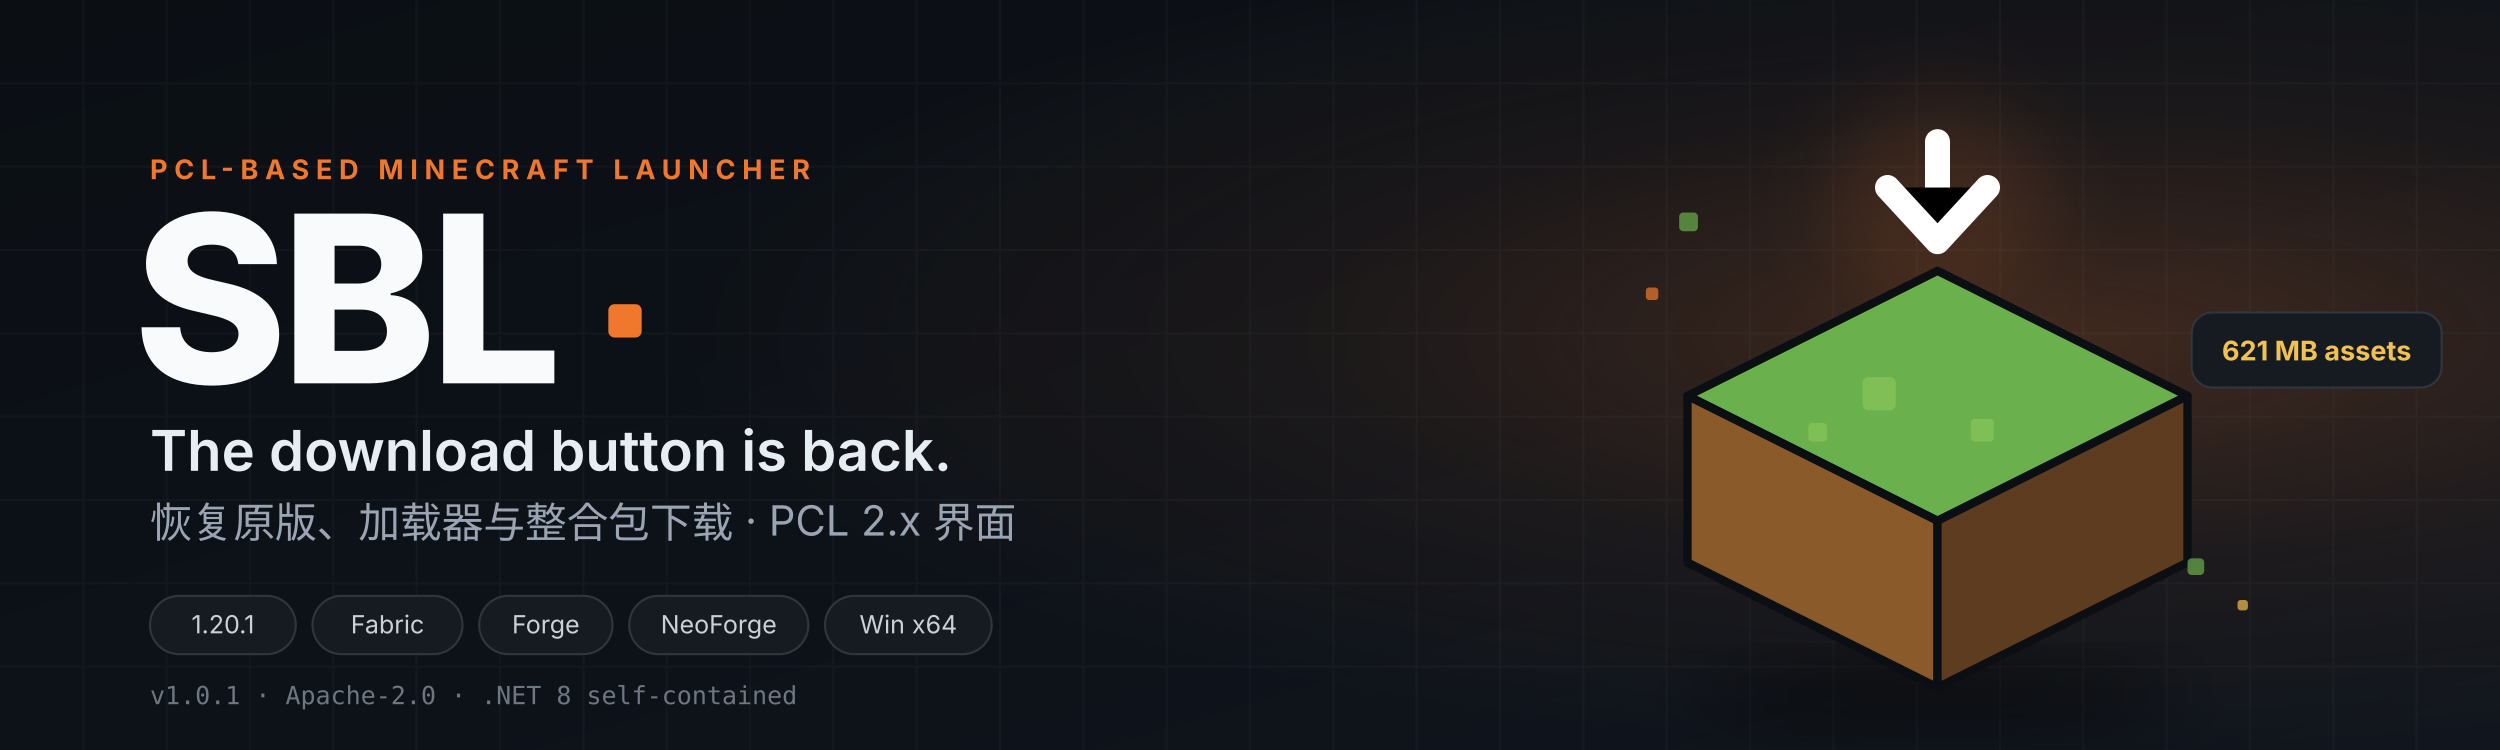
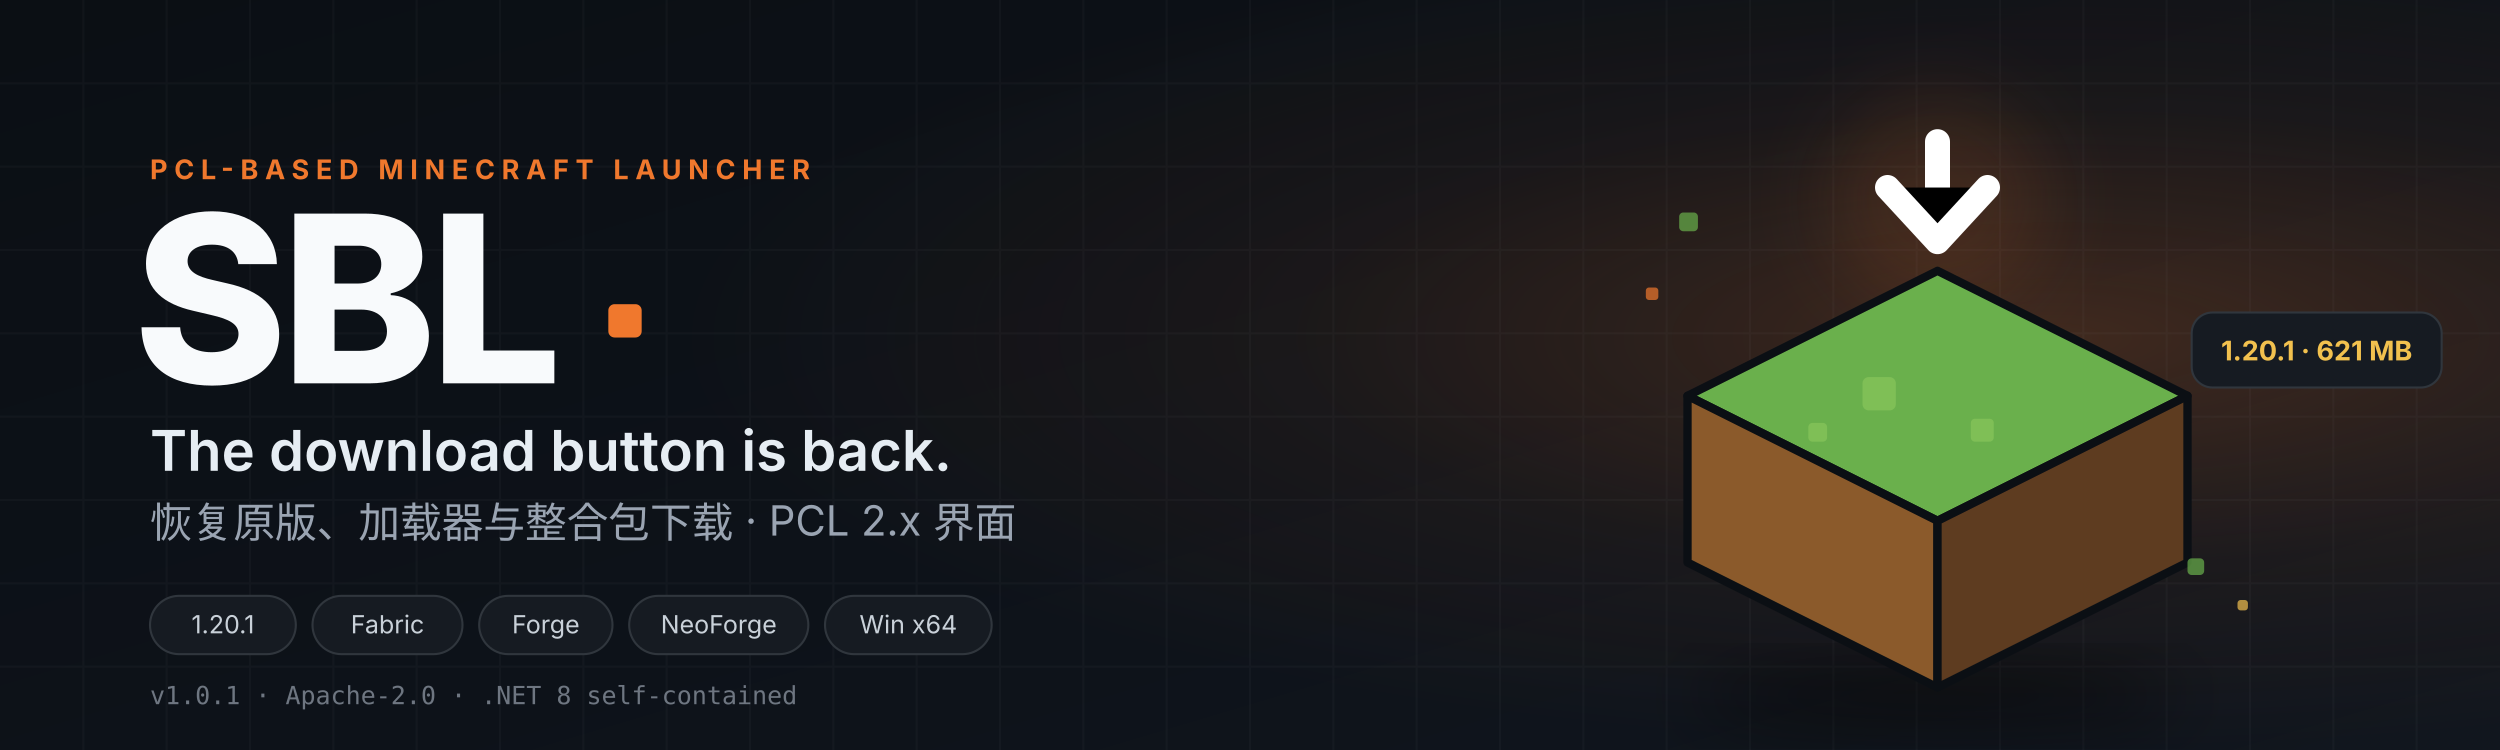
<svg xmlns="http://www.w3.org/2000/svg" width="100%" viewBox="0 0 1200 360" role="img" aria-labelledby="title desc">
  <defs>
    <linearGradient id="bg" x1="0" y1="0" x2="1" y2="1">
      <stop offset="0" stop-color="#0B0F14" />
      <stop offset="0.55" stop-color="#0D1219" />
      <stop offset="1" stop-color="#11161E" />
    </linearGradient>
    <radialGradient id="glow" cx="0.82" cy="0.45" r="0.55">
      <stop offset="0" stop-color="#F0782D" stop-opacity="0.22" />
      <stop offset="0.55" stop-color="#F0782D" stop-opacity="0.06" />
      <stop offset="1" stop-color="#F0782D" stop-opacity="0" />
    </radialGradient>
    <linearGradient id="orangeTop" x1="0" y1="0" x2="1" y2="1">
      <stop offset="0" stop-color="#FFB06B" />
      <stop offset="1" stop-color="#F0782D" />
    </linearGradient>
    <filter id="soft" x="-40%" y="-40%" width="180%" height="180%">
      <feGaussianBlur stdDeviation="18" />
    </filter>
  </defs>
  <rect width="1200" height="360" fill="url(#bg)" />
  <rect width="1200" height="360" fill="url(#glow)" />
  <g opacity="0.05" stroke="#8B949E" stroke-width="1">
    <path d="M0 40H1200M0 80H1200M0 120H1200M0 160H1200M0 200H1200M0 240H1200M0 280H1200M0 320H1200" />
    <path d="M40 0V360M80 0V360M120 0V360M160 0V360M200 0V360M240 0V360M280 0V360M320 0V360M360 0V360M400 0V360M440 0V360M480 0V360M520 0V360M560 0V360M600 0V360M640 0V360M680 0V360M720 0V360M760 0V360M800 0V360M840 0V360M880 0V360M920 0V360M960 0V360M1000 0V360M1040 0V360M1080 0V360M1120 0V360M1160 0V360" />
  </g>
  <g font-family="Segoe UI, Inter, system-ui, -apple-system, sans-serif">
    <text x="72" y="86" fill="#F0782D" font-size="13" font-weight="700" letter-spacing="3.2">PCL-BASED MINECRAFT LAUNCHER</text>
    <text x="64" y="184" fill="#F8FAFC" font-size="112" font-weight="800" letter-spacing="-3">SBL</text>
    <rect x="292" y="146" width="16" height="16" rx="3" fill="#F0782D" />
    <text x="72" y="226" fill="#E6EDF3" font-size="27" font-weight="600">The download button is back.</text>
    <text x="72" y="258" fill="#9AA4B2" font-size="20">恢复原版、加载器与整合包下载 · PCL 2.x 界面</text>
  </g>
  <g font-family="Segoe UI, Inter, system-ui, sans-serif" font-size="12">
    <g>
      <rect x="72" y="286" width="70" height="28" rx="14" fill="#161B22" stroke="#30363D" />
      <text x="107" y="304" fill="#C9D1D9" text-anchor="middle">1.20.1</text>
    </g>
    <g>
      <rect x="150" y="286" width="72" height="28" rx="14" fill="#161B22" stroke="#30363D" />
      <text x="186" y="304" fill="#C9D1D9" text-anchor="middle">Fabric</text>
    </g>
    <g>
      <rect x="230" y="286" width="64" height="28" rx="14" fill="#161B22" stroke="#30363D" />
      <text x="262" y="304" fill="#C9D1D9" text-anchor="middle">Forge</text>
    </g>
    <g>
      <rect x="302" y="286" width="86" height="28" rx="14" fill="#161B22" stroke="#30363D" />
      <text x="345" y="304" fill="#C9D1D9" text-anchor="middle">NeoForge</text>
    </g>
    <g>
      <rect x="396" y="286" width="80" height="28" rx="14" fill="#161B22" stroke="#30363D" />
      <text x="436" y="304" fill="#C9D1D9" text-anchor="middle">Win x64</text>
    </g>
  </g>
  <text x="72" y="338" fill="#6E7681" font-family="Cascadia Code, Consolas, monospace" font-size="12">v1.0.1   ·   Apache-2.0   ·   .NET 8 self-contained</text>
  <circle cx="930" cy="96" r="52" fill="#F0782D" opacity="0.12" filter="url(#soft)" />
  <g opacity="0.55" filter="url(#soft)">
    <ellipse cx="930" cy="334" rx="118" ry="14" fill="#000000" />
  </g>
  <g stroke="#0B0F14" stroke-width="4" stroke-linejoin="round">
    <polygon points="930,130 1050,190 930,250 810,190" fill="#6AB04C" />
    <polygon points="810,190 930,250 930,330 810,270" fill="#8B5A2B" />
    <polygon points="1050,190 930,250 930,330 1050,270" fill="#5E3C20" />
  </g>
  <g fill="#A6D96A" opacity="0.35">
    <rect x="894" y="181" width="16" height="16" rx="3" />
    <rect x="946" y="201" width="11" height="11" rx="2" />
    <rect x="868" y="203" width="9" height="9" rx="2" />
  </g>
  <g stroke="#FFFFFF" stroke-width="12" stroke-linecap="round" stroke-linejoin="round">
    <path d="M930 68V112" />
    <path d="M906 90L930 116L954 90" />
  </g>
  <g>
    <rect x="1052" y="150" width="120" height="36" rx="10" fill="#161B22" stroke="#30363D" />
-     <text x="1112" y="173" fill="#F2C14E" font-family="Segoe UI, Inter, system-ui, sans-serif" font-size="13" font-weight="700" text-anchor="middle">621 MB assets</text>
+     <text x="1112" y="173" fill="#F2C14E" font-family="Segoe UI, Inter, system-ui, sans-serif" font-size="13" font-weight="700" text-anchor="middle">1.20.1 · 621 MB</text>
  </g>
  <g opacity="0.7">
    <rect x="806" y="102" width="9" height="9" rx="2" fill="#6AB04C" />
    <rect x="790" y="138" width="6" height="6" rx="1.5" fill="#F0782D" />
    <rect x="1050" y="268" width="8" height="8" rx="2" fill="#6AB04C" />
    <rect x="1074" y="288" width="5" height="5" rx="1.5" fill="#F2C14E" />
  </g>
</svg>
